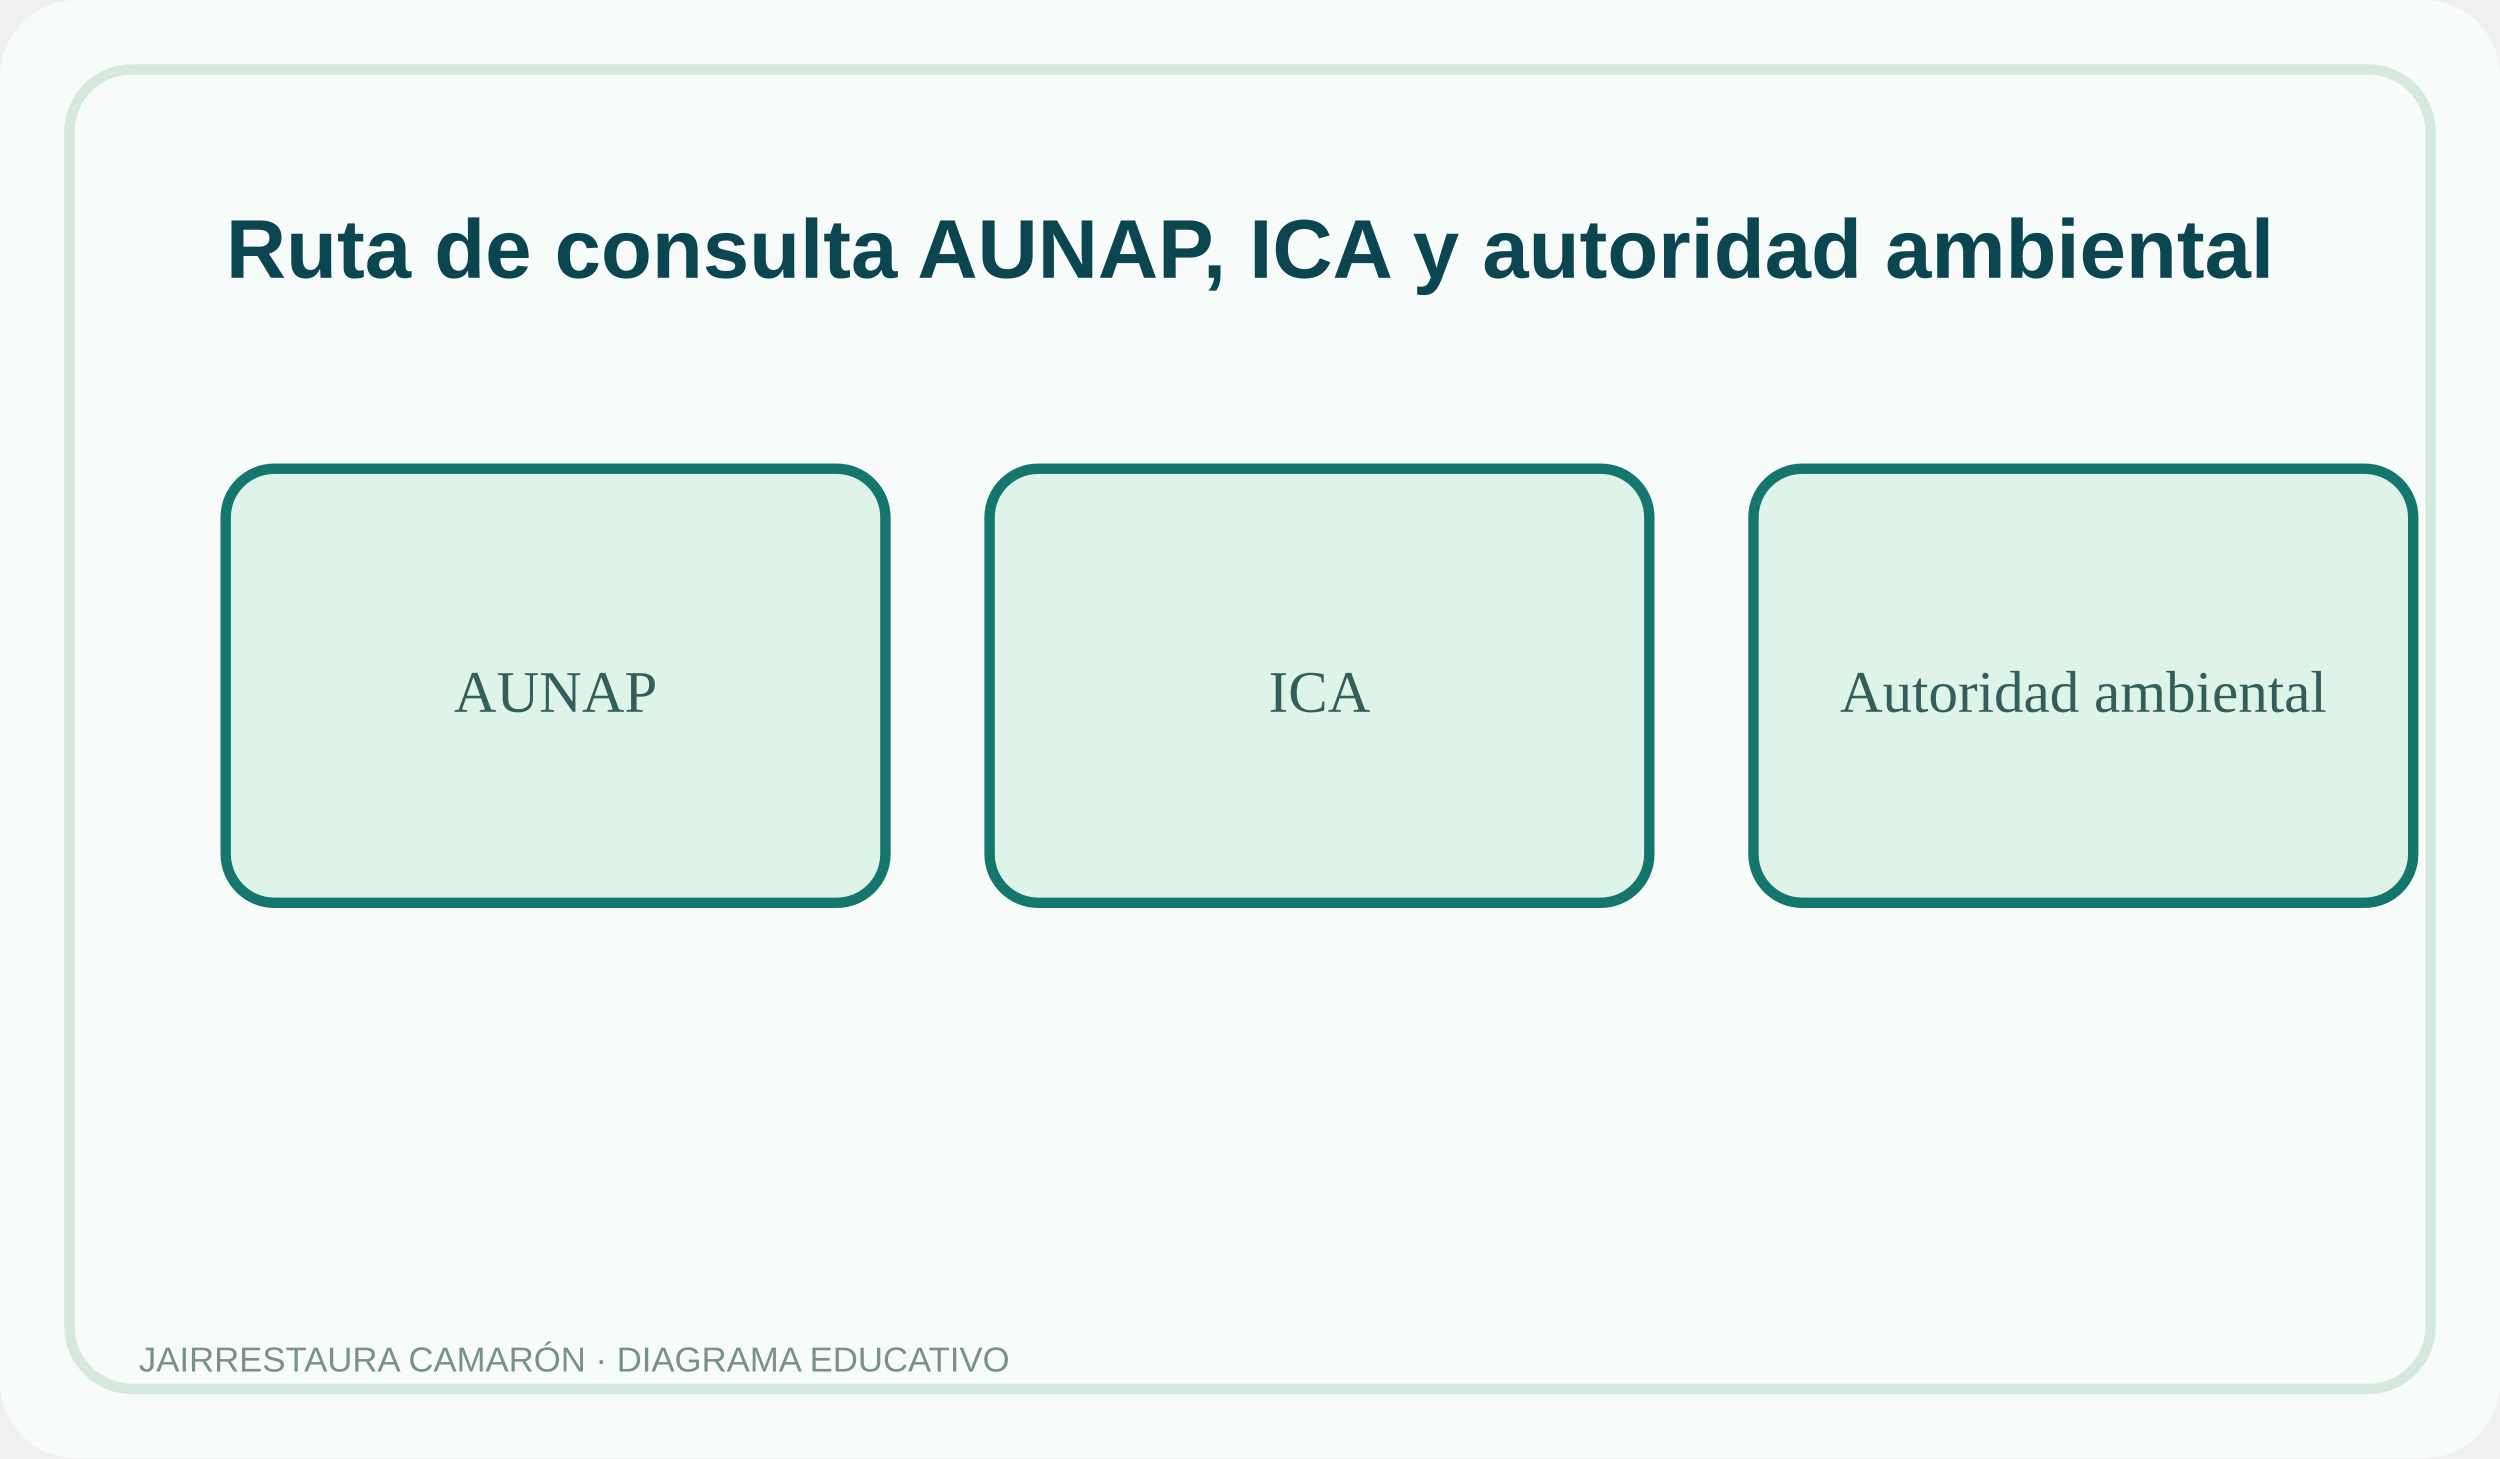
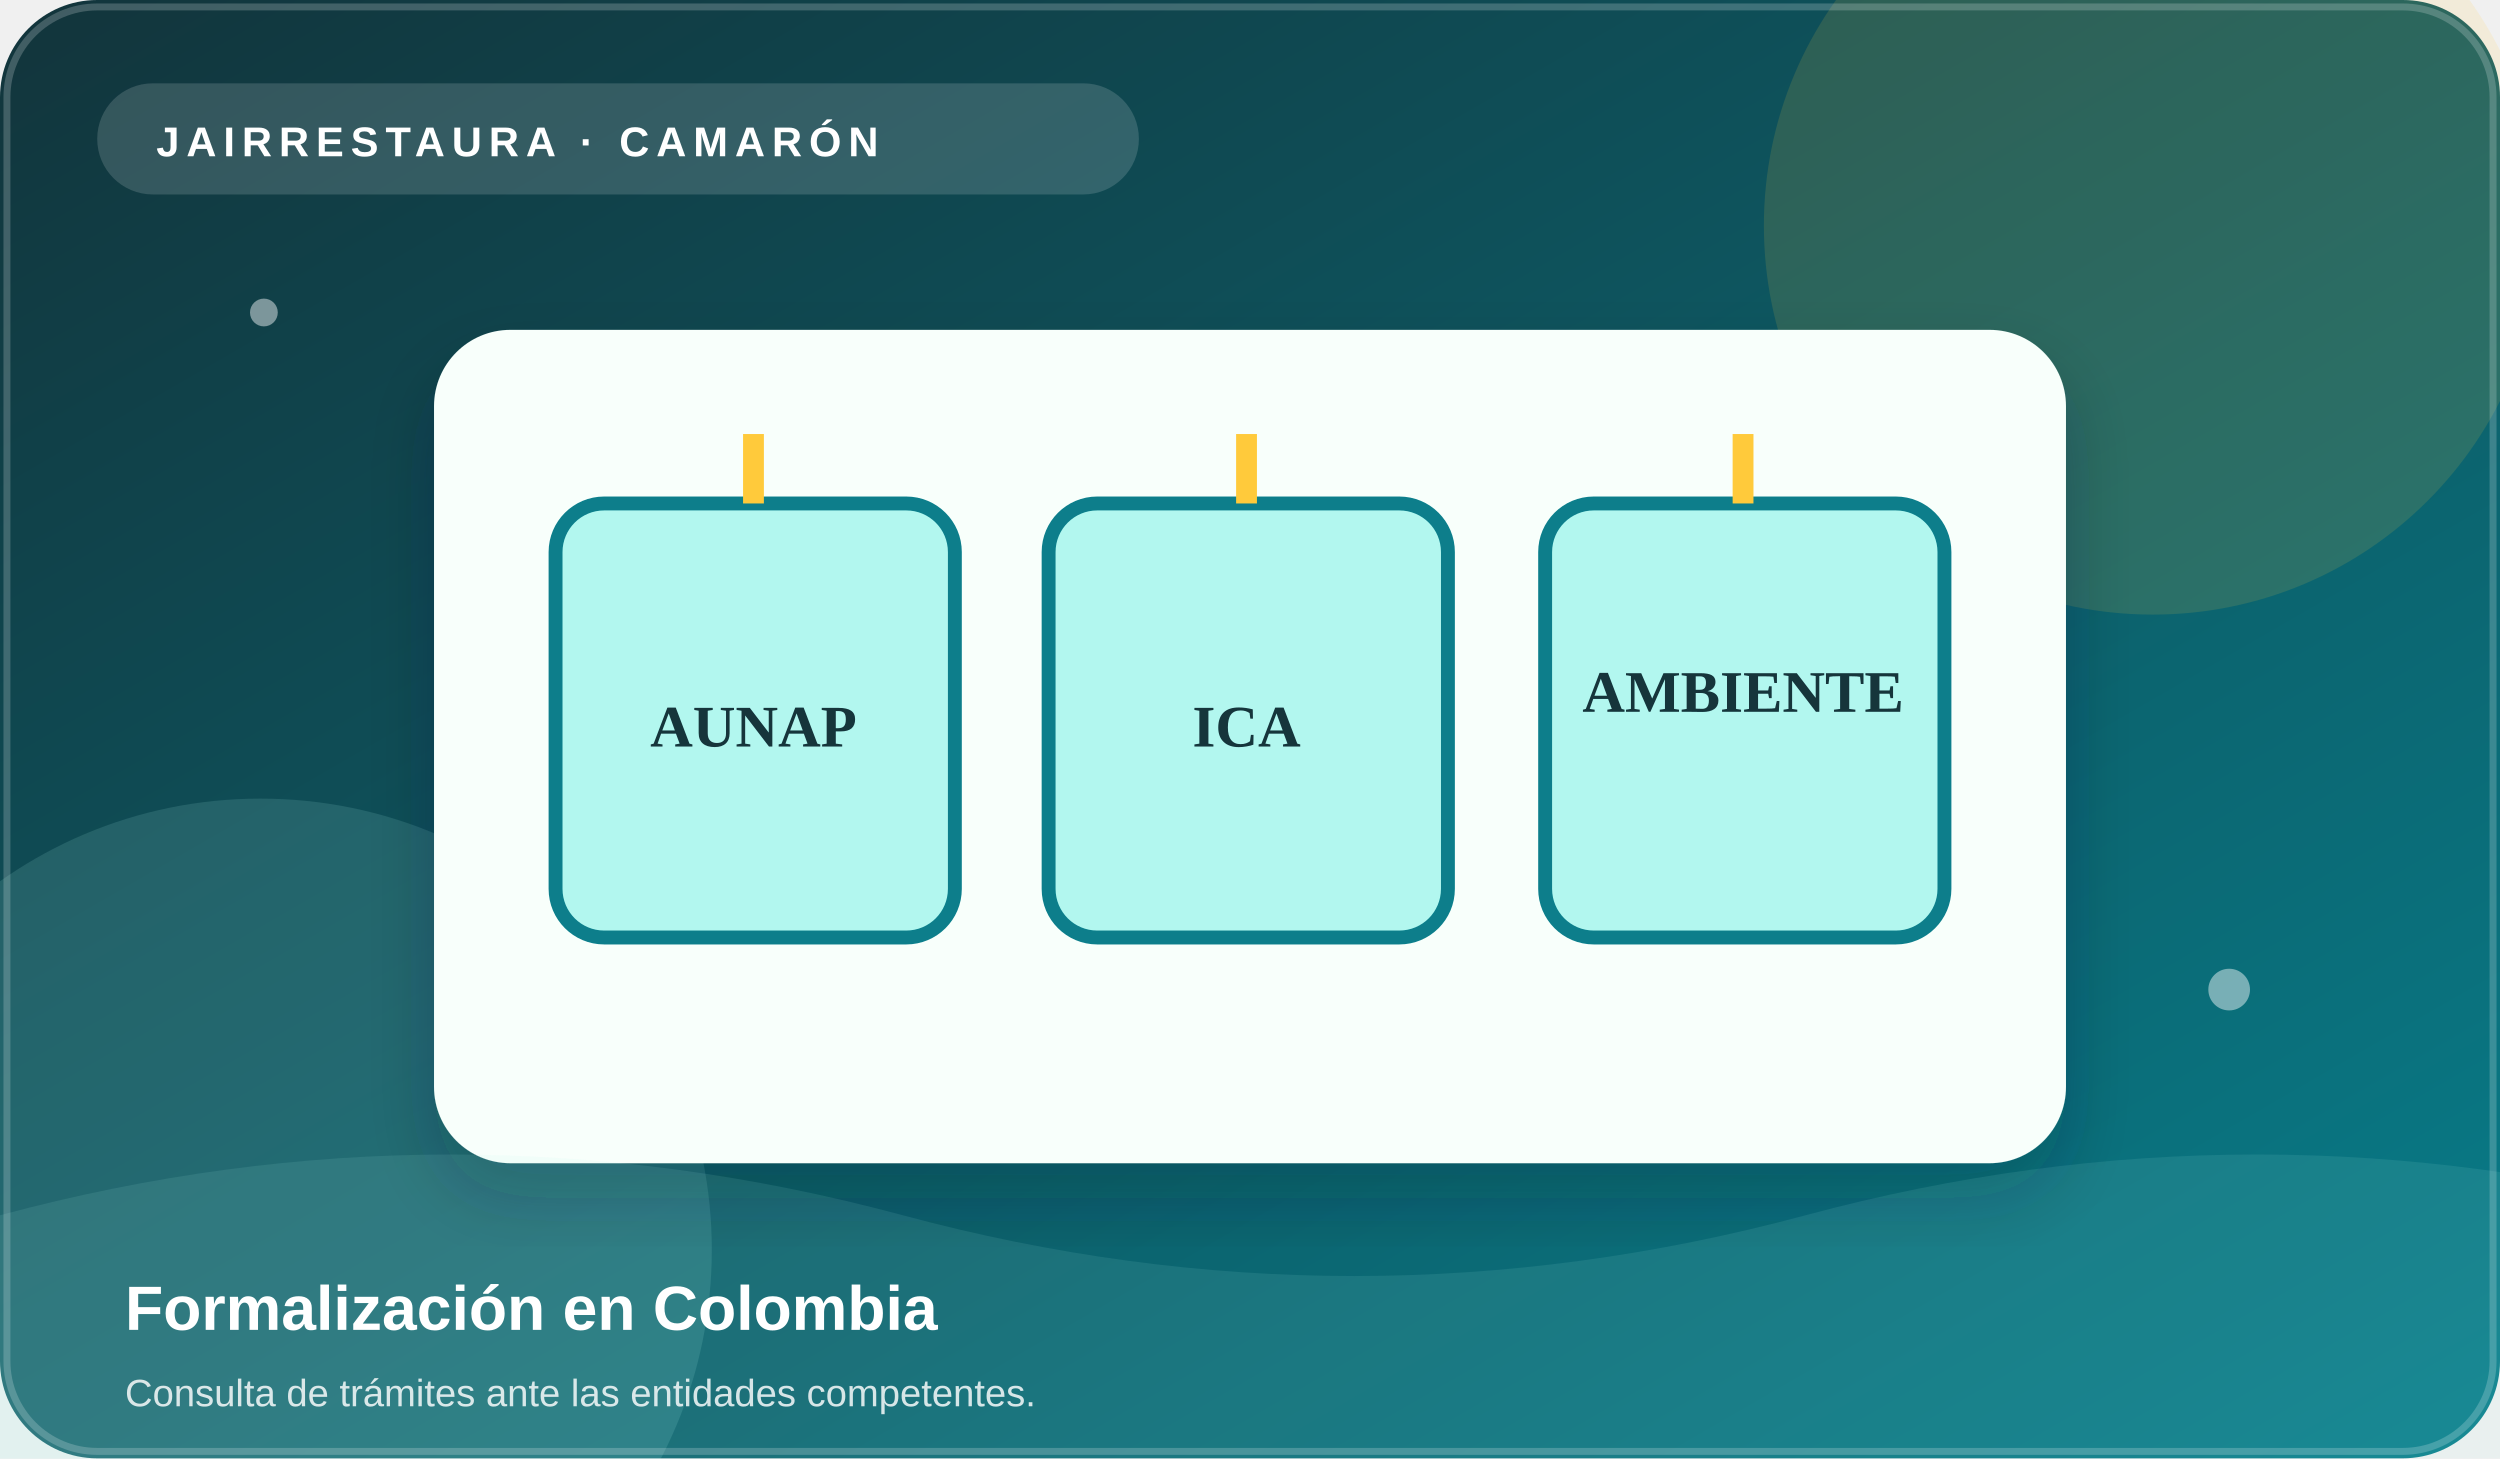
- <svg xmlns="http://www.w3.org/2000/svg" viewBox="0 0 720 420">
-   <rect width="720" height="420" rx="22" fill="#f7fbf9" />
-   <rect x="20" y="20" width="680" height="380" rx="18" fill="none" stroke="#d5e9df" stroke-width="3" />
-   <text x="360" y="80" text-anchor="middle" font-family="Arial" font-size="24" font-weight="700" fill="#0b4650">Ruta de consulta AUNAP, ICA y autoridad ambiental</text>
-   <rect x="65" y="135" width="190" height="125" rx="14" fill="#dff4e9" stroke="#14766d" stroke-width="3" />
-   <text x="160" y="205" text-anchor="middle" font-size="17" fill="#345e5a">AUNAP</text>
-   <rect x="285" y="135" width="190" height="125" rx="14" fill="#dff4e9" stroke="#14766d" stroke-width="3" />
-   <text x="380" y="205" text-anchor="middle" font-size="17" fill="#345e5a">ICA</text>
-   <rect x="505" y="135" width="190" height="125" rx="14" fill="#dff4e9" stroke="#14766d" stroke-width="3" />
-   <text x="600" y="205" text-anchor="middle" font-size="17" fill="#345e5a">Autoridad ambiental</text>
-   <text x="40" y="395" font-family="Arial" font-size="10" fill="#78918a">JAIRRESTAURA CAMARÓN · DIAGRAMA EDUCATIVO</text>
+ <svg xmlns="http://www.w3.org/2000/svg" viewBox="0 0 720 420" role="img" aria-labelledby="t d">
+   <defs>
+     <linearGradient id="bg" x2="1" y2="1">
+       <stop stop-color="#12343b" />
+       <stop offset="1" stop-color="#087e8b" />
+     </linearGradient>
+     <linearGradient id="water" x2="0" y2="1">
+       <stop stop-color="#b2f7ef" />
+       <stop offset="1" stop-color="#087e8b" />
+     </linearGradient>
+     <linearGradient id="gold" x2="1" y2="1">
+       <stop stop-color="#ffca3a" />
+       <stop offset="1" stop-color="#e76f51" />
+     </linearGradient>
+     <filter id="shadow">
+       <feDropShadow dx="0" dy="10" stdDeviation="10" flood-color="#032b36" flood-opacity=".24" />
+     </filter>
+   </defs>
+   <rect width="720" height="420" rx="28" fill="url(#bg)" />
+   <circle cx="620" cy="65" r="112" fill="#ffca3a" opacity=".13" />
+   <circle cx="75" cy="360" r="130" fill="#b2f7ef" opacity=".13" />
+   <g fill="#fff" opacity=".45">
+     <circle cx="76" cy="90" r="4">
+       <animate attributeName="cy" values="90;70;90" dur="4s" repeatCount="indefinite" />
+     </circle>
+     <circle cx="642" cy="285" r="6">
+       <animate attributeName="cy" values="285;260;285" dur="5s" repeatCount="indefinite" />
+     </circle>
+     <circle cx="585" cy="110" r="3" />
+   </g>
+   <g filter="url(#shadow)">
+     <rect x="125" y="95" width="470" height="240" rx="22" fill="#f8fffb" />
+     <g fill="#b2f7ef" stroke="#087e8b" stroke-width="4">
+       <rect x="160" y="145" width="115" height="125" rx="14" />
+       <rect x="302" y="145" width="115" height="125" rx="14" />
+       <rect x="445" y="145" width="115" height="125" rx="14" />
+     </g>
+     <g fill="#12343b" font-size="17" font-weight="800" text-anchor="middle">
+       <text x="217" y="215">AUNAP</text>
+       <text x="359" y="215">ICA</text>
+       <text x="502" y="205">AMBIENTE</text>
+     </g>
+     <path d="M217 145 V125 M359 145 V125 M502 145 V125" stroke="#ffca3a" stroke-width="6" />
+   </g>
+   <path d="M0 350 Q130 315 260 350 T520 350 T780 350 V420 H0Z" fill="#b2f7ef" opacity=".10" />
+   <rect x="28" y="24" width="300" height="32" rx="16" fill="#fff" fill-opacity=".15" />
+   <text x="45" y="45" fill="#fff" font-family="Arial,sans-serif" font-size="12" font-weight="700" letter-spacing="2">JAIRRESTAURA · CAMARÓN</text>
+   <text x="36" y="383" fill="#fff" font-family="Arial,sans-serif" font-size="18" font-weight="800">Formalización en Colombia</text>
+   <text x="36" y="405" fill="#fff" fill-opacity=".82" font-family="Arial,sans-serif" font-size="11">Consulta de trámites ante las entidades competentes.</text>
+   <rect x="2" y="2" width="716" height="416" rx="26" fill="none" stroke="#fff" stroke-opacity=".2" stroke-width="2" />
</svg>
